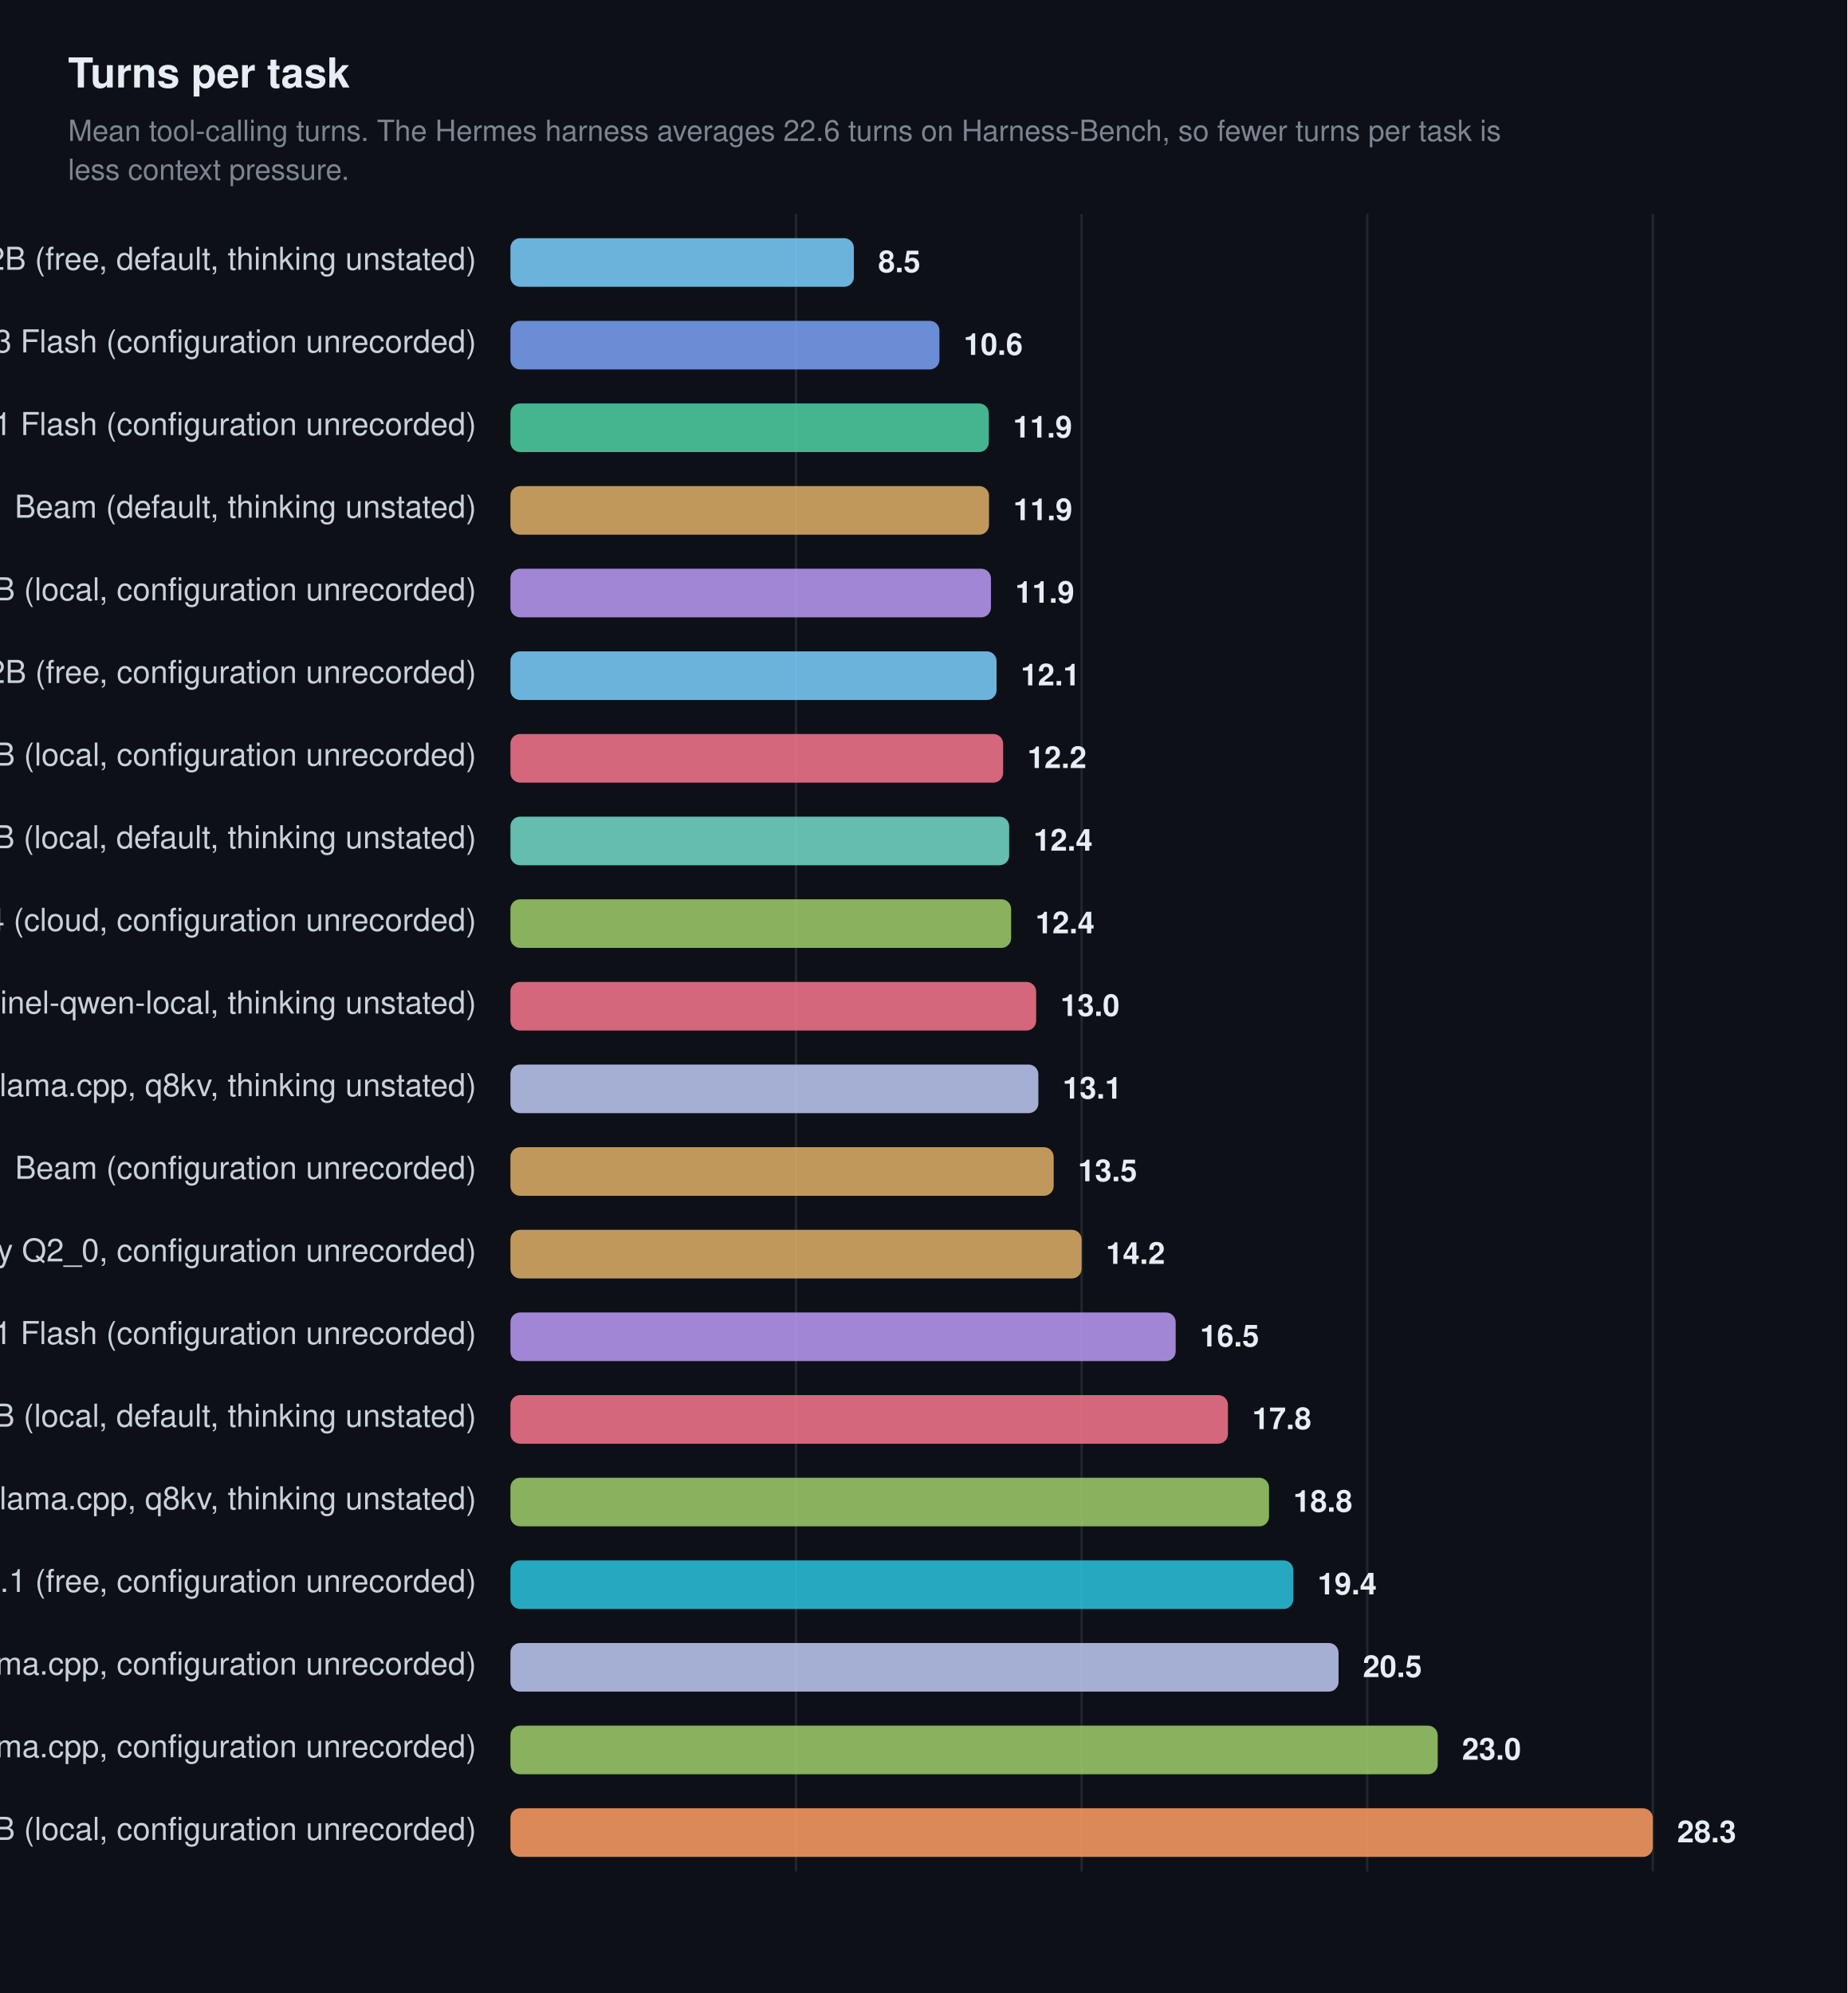
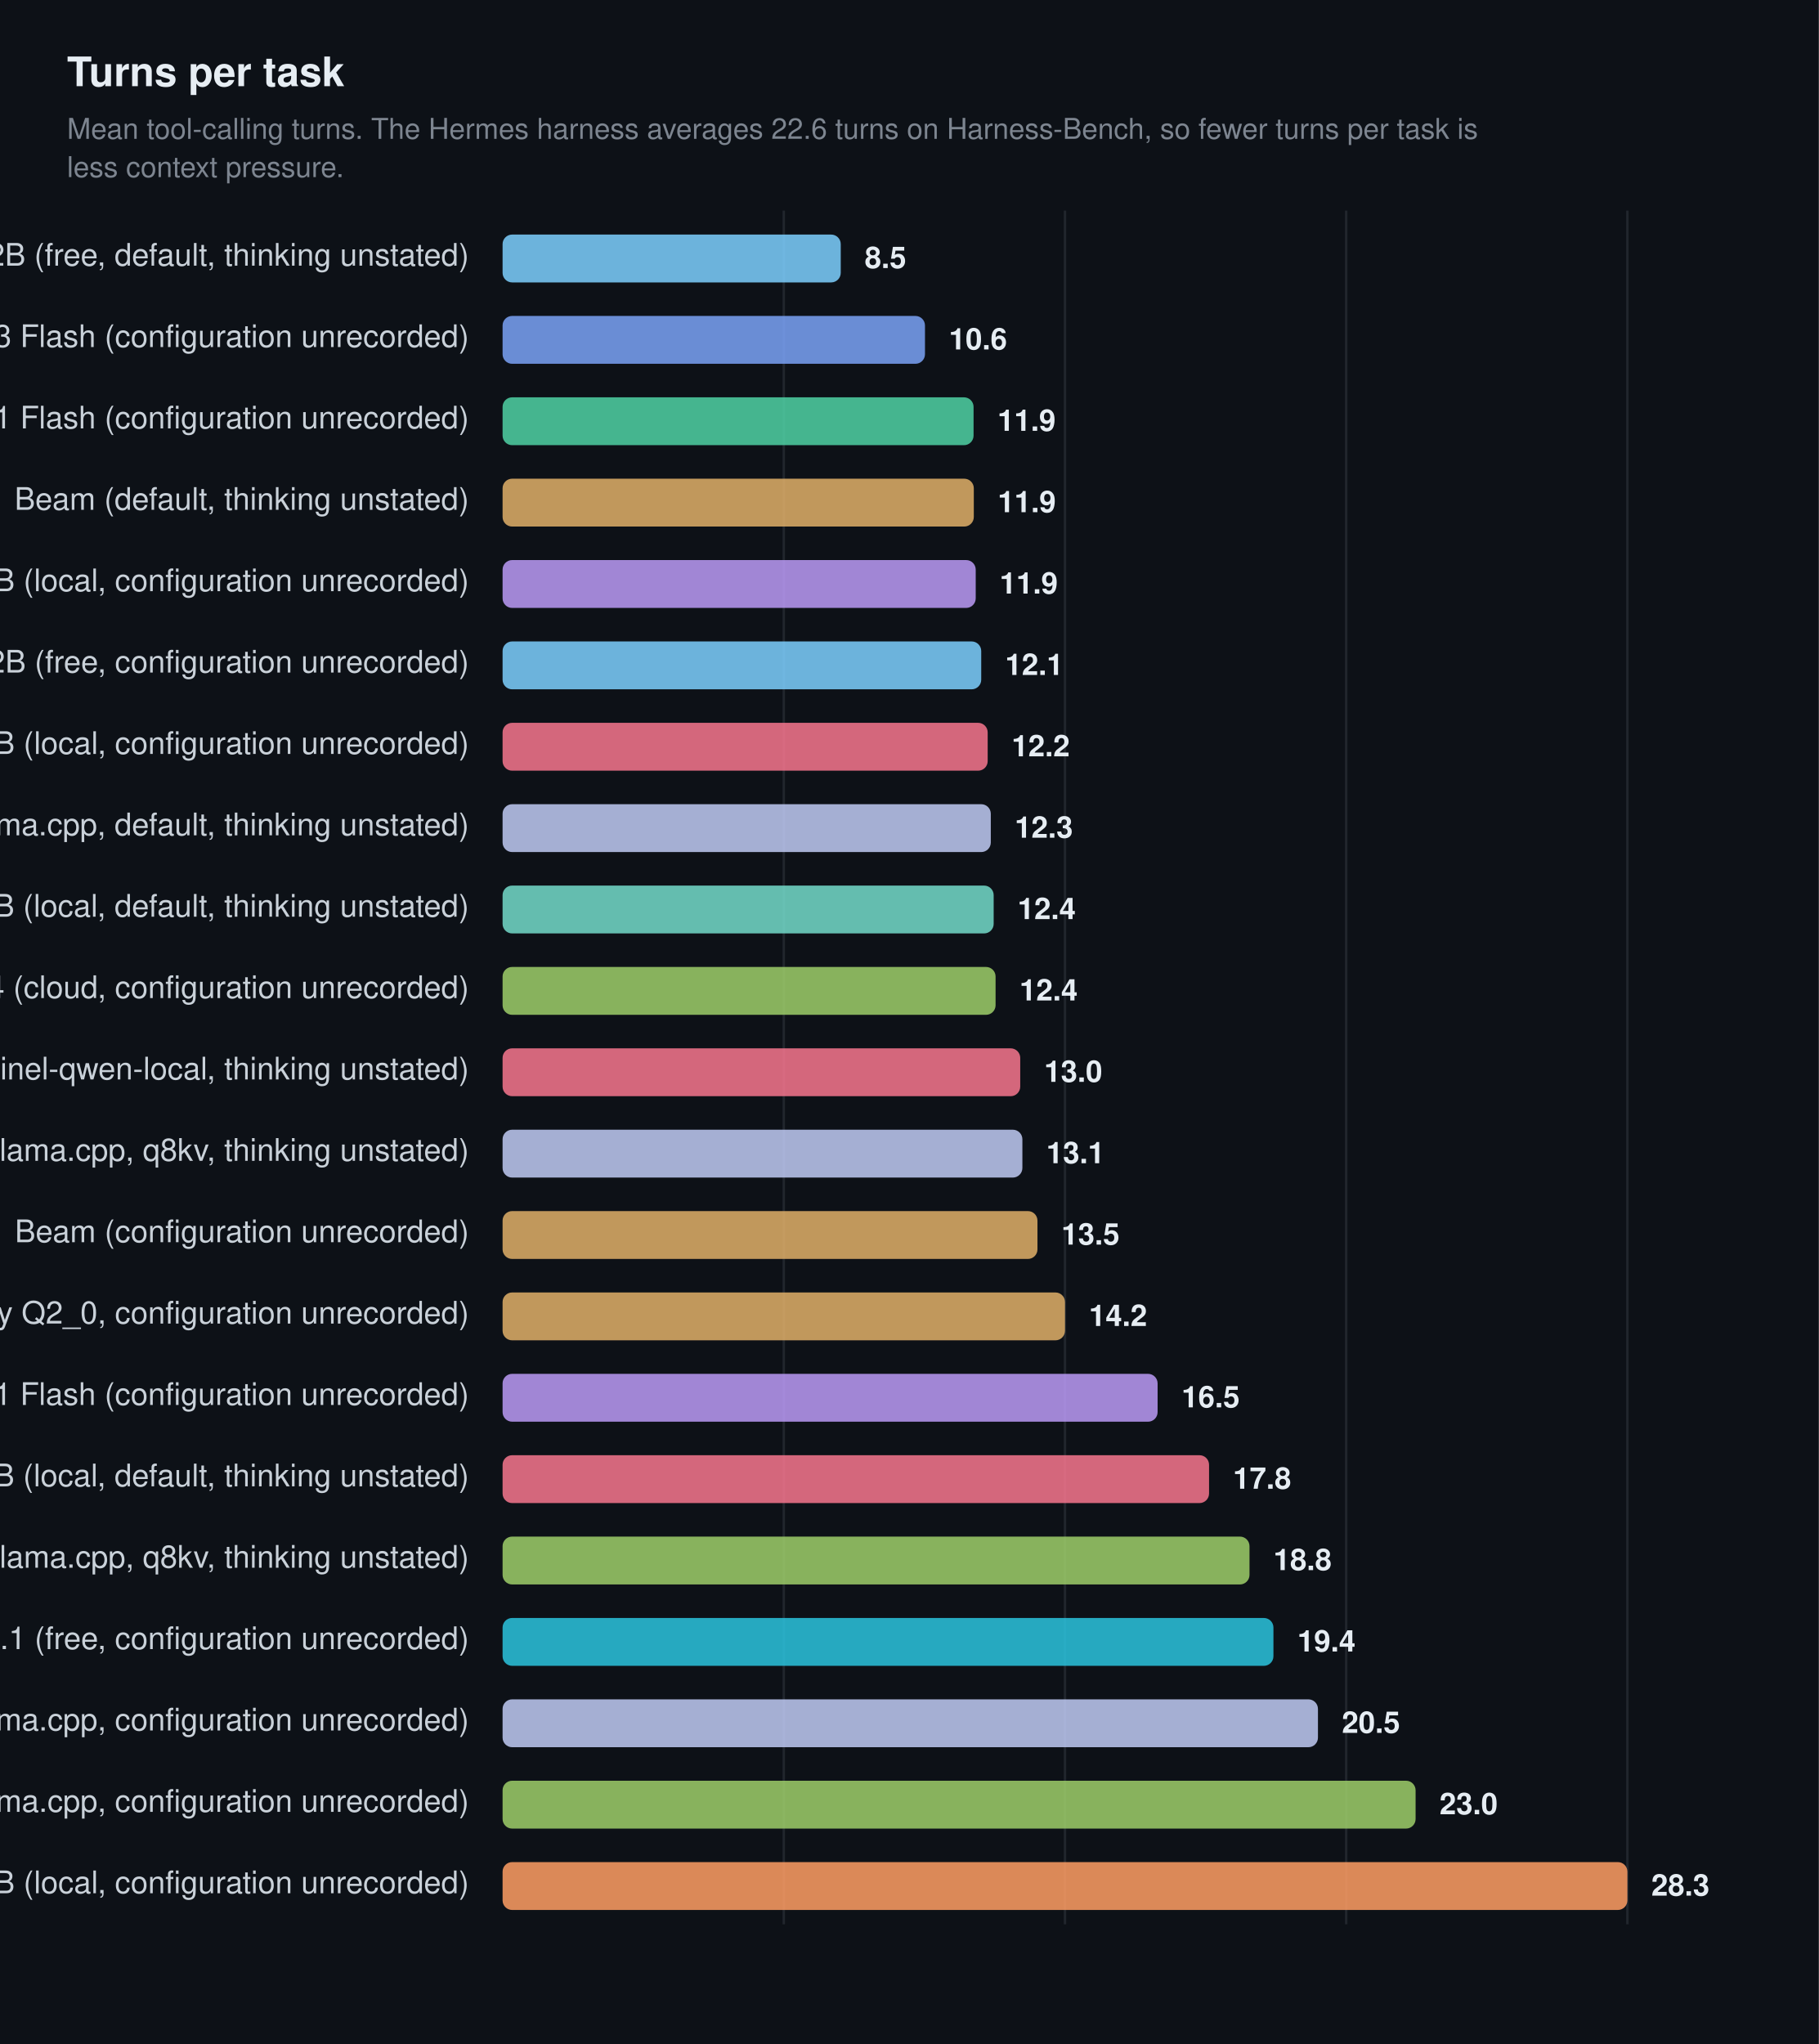
- <svg xmlns="http://www.w3.org/2000/svg" width="760" height="820" viewBox="0 0 760 820" font-family="ui-sans-serif, -apple-system, Segoe UI, Helvetica, Arial, sans-serif">
+ <svg xmlns="http://www.w3.org/2000/svg" width="760" height="854" viewBox="0 0 760 854" font-family="ui-sans-serif, -apple-system, Segoe UI, Helvetica, Arial, sans-serif">
  <rect width="100%" height="100%" fill="#0d1117" />
  <text x="28" y="36" fill="#e6edf3" font-size="17" font-weight="600">Turns per task</text>
  <text x="28" y="58" fill="#7d8590" font-size="12">Mean tool-calling turns. The Hermes harness averages 22.6 turns on Harness-Bench, so fewer turns per task is</text>
  <text x="28" y="74" fill="#7d8590" font-size="12">less context pressure.</text>
-   <line x1="327.5" y1="88" x2="327.5" y2="770" stroke="#21262d" stroke-width="1" />
-   <line x1="445.0" y1="88" x2="445.0" y2="770" stroke="#21262d" stroke-width="1" />
-   <line x1="562.5" y1="88" x2="562.5" y2="770" stroke="#21262d" stroke-width="1" />
-   <line x1="680.0" y1="88" x2="680.0" y2="770" stroke="#21262d" stroke-width="1" />
+   <line x1="327.5" y1="88" x2="327.5" y2="804" stroke="#21262d" stroke-width="1" />
+   <line x1="445.0" y1="88" x2="445.0" y2="804" stroke="#21262d" stroke-width="1" />
+   <line x1="562.5" y1="88" x2="562.5" y2="804" stroke="#21262d" stroke-width="1" />
+   <line x1="680.0" y1="88" x2="680.0" y2="804" stroke="#21262d" stroke-width="1" />
  <text x="196" y="111" fill="#c9d1d9" font-size="13" text-anchor="end">Ornith 1.5 122B (free, default, thinking unstated)</text>
  <rect x="210" y="98" width="141.3" height="20" rx="4" fill="#7dcfff" opacity="0.85" />
  <text x="361.3" y="112" fill="#e6edf3" font-size="12.5" font-weight="600">8.5</text>
  <text x="196" y="145" fill="#c9d1d9" font-size="13" text-anchor="end">GLM-5.3 Flash (configuration unrecorded)</text>
  <rect x="210" y="132" width="176.5" height="20" rx="4" fill="#7aa2f7" opacity="0.85" />
  <text x="396.5" y="146" fill="#e6edf3" font-size="12.5" font-weight="600">10.6</text>
  <text x="196" y="179" fill="#c9d1d9" font-size="13" text-anchor="end">DeepSeek V4.1 Flash (configuration unrecorded)</text>
  <rect x="210" y="166" width="196.8" height="20" rx="4" fill="#4fd1a5" opacity="0.85" />
  <text x="416.8" y="180" fill="#e6edf3" font-size="12.5" font-weight="600">11.9</text>
  <text x="196" y="213" fill="#c9d1d9" font-size="13" text-anchor="end">Beam (default, thinking unstated)</text>
  <rect x="210" y="200" width="196.9" height="20" rx="4" fill="#e0af68" opacity="0.85" />
  <text x="416.9" y="214" fill="#e6edf3" font-size="12.5" font-weight="600">11.9</text>
  <text x="196" y="247" fill="#c9d1d9" font-size="13" text-anchor="end">Groot 19B (local, configuration unrecorded)</text>
  <rect x="210" y="234" width="197.7" height="20" rx="4" fill="#bb9af7" opacity="0.85" />
  <text x="417.7" y="248" fill="#e6edf3" font-size="12.5" font-weight="600">11.9</text>
  <text x="196" y="281" fill="#c9d1d9" font-size="13" text-anchor="end">Ornith 1.5 122B (free, configuration unrecorded)</text>
  <rect x="210" y="268" width="200.0" height="20" rx="4" fill="#7dcfff" opacity="0.85" />
  <text x="420.0" y="282" fill="#e6edf3" font-size="12.5" font-weight="600">12.1</text>
  <text x="196" y="315" fill="#c9d1d9" font-size="13" text-anchor="end">Qwen3.6 35B (local, configuration unrecorded)</text>
  <rect x="210" y="302" width="202.7" height="20" rx="4" fill="#f7768e" opacity="0.85" />
  <text x="422.7" y="316" fill="#e6edf3" font-size="12.5" font-weight="600">12.2</text>
-   <text x="196" y="349" fill="#c9d1d9" font-size="13" text-anchor="end">Logics-SWE Qwen3.6 35B (local, default, thinking unstated)</text>
-   <rect x="210" y="336" width="205.2" height="20" rx="4" fill="#73daca" opacity="0.85" />
-   <text x="425.2" y="350" fill="#e6edf3" font-size="12.5" font-weight="600">12.4</text>
-   <text x="196" y="383" fill="#c9d1d9" font-size="13" text-anchor="end">Gemma 4 (cloud, configuration unrecorded)</text>
-   <rect x="210" y="370" width="206.0" height="20" rx="4" fill="#9ece6a" opacity="0.85" />
-   <text x="426.0" y="384" fill="#e6edf3" font-size="12.5" font-weight="600">12.4</text>
-   <text x="196" y="417" fill="#c9d1d9" font-size="13" text-anchor="end">Qwen3.6 35B (local, sentinel-qwen-local, thinking unstated)</text>
-   <rect x="210" y="404" width="216.3" height="20" rx="4" fill="#f7768e" opacity="0.85" />
-   <text x="436.3" y="418" fill="#e6edf3" font-size="12.5" font-weight="600">13.0</text>
-   <text x="196" y="451" fill="#c9d1d9" font-size="13" text-anchor="end">Ornith 1.5 9B (llama.cpp, q8kv, thinking unstated)</text>
-   <rect x="210" y="438" width="217.2" height="20" rx="4" fill="#c0caf5" opacity="0.85" />
-   <text x="437.2" y="452" fill="#e6edf3" font-size="12.5" font-weight="600">13.1</text>
-   <text x="196" y="485" fill="#c9d1d9" font-size="13" text-anchor="end">Beam (configuration unrecorded)</text>
-   <rect x="210" y="472" width="223.5" height="20" rx="4" fill="#e0af68" opacity="0.85" />
-   <text x="443.5" y="486" fill="#e6edf3" font-size="12.5" font-weight="600">13.5</text>
-   <text x="196" y="519" fill="#c9d1d9" font-size="13" text-anchor="end">Bonsai 2 9B (ternary Q2_0, configuration unrecorded)</text>
-   <rect x="210" y="506" width="235.0" height="20" rx="4" fill="#e0af68" opacity="0.85" />
-   <text x="455.0" y="520" fill="#e6edf3" font-size="12.5" font-weight="600">14.2</text>
-   <text x="196" y="553" fill="#c9d1d9" font-size="13" text-anchor="end">MiniMax M3.1 Flash (configuration unrecorded)</text>
-   <rect x="210" y="540" width="273.7" height="20" rx="4" fill="#bb9af7" opacity="0.85" />
-   <text x="493.7" y="554" fill="#e6edf3" font-size="12.5" font-weight="600">16.5</text>
-   <text x="196" y="587" fill="#c9d1d9" font-size="13" text-anchor="end">GLM-4.7-Flash 30B (local, default, thinking unstated)</text>
-   <rect x="210" y="574" width="295.2" height="20" rx="4" fill="#f7768e" opacity="0.85" />
-   <text x="515.2" y="588" fill="#e6edf3" font-size="12.5" font-weight="600">17.8</text>
-   <text x="196" y="621" fill="#c9d1d9" font-size="13" text-anchor="end">LFM3 1.7B (llama.cpp, q8kv, thinking unstated)</text>
-   <rect x="210" y="608" width="312.1" height="20" rx="4" fill="#9ece6a" opacity="0.85" />
-   <text x="532.1" y="622" fill="#e6edf3" font-size="12.5" font-weight="600">18.8</text>
-   <text x="196" y="655" fill="#c9d1d9" font-size="13" text-anchor="end">Laguna S 2.1 (free, configuration unrecorded)</text>
-   <rect x="210" y="642" width="322.1" height="20" rx="4" fill="#2ac3de" opacity="0.85" />
-   <text x="542.1" y="656" fill="#e6edf3" font-size="12.5" font-weight="600">19.4</text>
-   <text x="196" y="689" fill="#c9d1d9" font-size="13" text-anchor="end">Ornith 1.5 9B (llama.cpp, configuration unrecorded)</text>
-   <rect x="210" y="676" width="340.7" height="20" rx="4" fill="#c0caf5" opacity="0.85" />
-   <text x="560.7" y="690" fill="#e6edf3" font-size="12.5" font-weight="600">20.5</text>
-   <text x="196" y="723" fill="#c9d1d9" font-size="13" text-anchor="end">LFM3 1.7B (llama.cpp, configuration unrecorded)</text>
-   <rect x="210" y="710" width="381.5" height="20" rx="4" fill="#9ece6a" opacity="0.85" />
-   <text x="601.5" y="724" fill="#e6edf3" font-size="12.5" font-weight="600">23.0</text>
-   <text x="196" y="757" fill="#c9d1d9" font-size="13" text-anchor="end">Nemotron 3.5 Lightning 30B (local, configuration unrecorded)</text>
-   <rect x="210" y="744" width="470.0" height="20" rx="4" fill="#ff9e64" opacity="0.85" />
-   <text x="690.0" y="758" fill="#e6edf3" font-size="12.5" font-weight="600">28.3</text>
+   <text x="196" y="349" fill="#c9d1d9" font-size="13" text-anchor="end">Ornith 1.5 9B (llama.cpp, default, thinking unstated)</text>
+   <rect x="210" y="336" width="204.0" height="20" rx="4" fill="#c0caf5" opacity="0.85" />
+   <text x="424.0" y="350" fill="#e6edf3" font-size="12.5" font-weight="600">12.3</text>
+   <text x="196" y="383" fill="#c9d1d9" font-size="13" text-anchor="end">Logics-SWE Qwen3.6 35B (local, default, thinking unstated)</text>
+   <rect x="210" y="370" width="205.2" height="20" rx="4" fill="#73daca" opacity="0.85" />
+   <text x="425.2" y="384" fill="#e6edf3" font-size="12.5" font-weight="600">12.4</text>
+   <text x="196" y="417" fill="#c9d1d9" font-size="13" text-anchor="end">Gemma 4 (cloud, configuration unrecorded)</text>
+   <rect x="210" y="404" width="206.0" height="20" rx="4" fill="#9ece6a" opacity="0.85" />
+   <text x="426.0" y="418" fill="#e6edf3" font-size="12.5" font-weight="600">12.4</text>
+   <text x="196" y="451" fill="#c9d1d9" font-size="13" text-anchor="end">Qwen3.6 35B (local, sentinel-qwen-local, thinking unstated)</text>
+   <rect x="210" y="438" width="216.3" height="20" rx="4" fill="#f7768e" opacity="0.85" />
+   <text x="436.3" y="452" fill="#e6edf3" font-size="12.5" font-weight="600">13.0</text>
+   <text x="196" y="485" fill="#c9d1d9" font-size="13" text-anchor="end">Ornith 1.5 9B (llama.cpp, q8kv, thinking unstated)</text>
+   <rect x="210" y="472" width="217.2" height="20" rx="4" fill="#c0caf5" opacity="0.85" />
+   <text x="437.2" y="486" fill="#e6edf3" font-size="12.5" font-weight="600">13.1</text>
+   <text x="196" y="519" fill="#c9d1d9" font-size="13" text-anchor="end">Beam (configuration unrecorded)</text>
+   <rect x="210" y="506" width="223.5" height="20" rx="4" fill="#e0af68" opacity="0.85" />
+   <text x="443.5" y="520" fill="#e6edf3" font-size="12.5" font-weight="600">13.5</text>
+   <text x="196" y="553" fill="#c9d1d9" font-size="13" text-anchor="end">Bonsai 2 9B (ternary Q2_0, configuration unrecorded)</text>
+   <rect x="210" y="540" width="235.0" height="20" rx="4" fill="#e0af68" opacity="0.85" />
+   <text x="455.0" y="554" fill="#e6edf3" font-size="12.5" font-weight="600">14.2</text>
+   <text x="196" y="587" fill="#c9d1d9" font-size="13" text-anchor="end">MiniMax M3.1 Flash (configuration unrecorded)</text>
+   <rect x="210" y="574" width="273.7" height="20" rx="4" fill="#bb9af7" opacity="0.85" />
+   <text x="493.7" y="588" fill="#e6edf3" font-size="12.5" font-weight="600">16.5</text>
+   <text x="196" y="621" fill="#c9d1d9" font-size="13" text-anchor="end">GLM-4.7-Flash 30B (local, default, thinking unstated)</text>
+   <rect x="210" y="608" width="295.2" height="20" rx="4" fill="#f7768e" opacity="0.85" />
+   <text x="515.2" y="622" fill="#e6edf3" font-size="12.5" font-weight="600">17.8</text>
+   <text x="196" y="655" fill="#c9d1d9" font-size="13" text-anchor="end">LFM3 1.7B (llama.cpp, q8kv, thinking unstated)</text>
+   <rect x="210" y="642" width="312.1" height="20" rx="4" fill="#9ece6a" opacity="0.85" />
+   <text x="532.1" y="656" fill="#e6edf3" font-size="12.5" font-weight="600">18.8</text>
+   <text x="196" y="689" fill="#c9d1d9" font-size="13" text-anchor="end">Laguna S 2.1 (free, configuration unrecorded)</text>
+   <rect x="210" y="676" width="322.1" height="20" rx="4" fill="#2ac3de" opacity="0.85" />
+   <text x="542.1" y="690" fill="#e6edf3" font-size="12.5" font-weight="600">19.4</text>
+   <text x="196" y="723" fill="#c9d1d9" font-size="13" text-anchor="end">Ornith 1.5 9B (llama.cpp, configuration unrecorded)</text>
+   <rect x="210" y="710" width="340.7" height="20" rx="4" fill="#c0caf5" opacity="0.85" />
+   <text x="560.7" y="724" fill="#e6edf3" font-size="12.5" font-weight="600">20.5</text>
+   <text x="196" y="757" fill="#c9d1d9" font-size="13" text-anchor="end">LFM3 1.7B (llama.cpp, configuration unrecorded)</text>
+   <rect x="210" y="744" width="381.5" height="20" rx="4" fill="#9ece6a" opacity="0.85" />
+   <text x="601.5" y="758" fill="#e6edf3" font-size="12.5" font-weight="600">23.0</text>
+   <text x="196" y="791" fill="#c9d1d9" font-size="13" text-anchor="end">Nemotron 3.5 Lightning 30B (local, configuration unrecorded)</text>
+   <rect x="210" y="778" width="470.0" height="20" rx="4" fill="#ff9e64" opacity="0.85" />
+   <text x="690.0" y="792" fill="#e6edf3" font-size="12.5" font-weight="600">28.3</text>
</svg>
